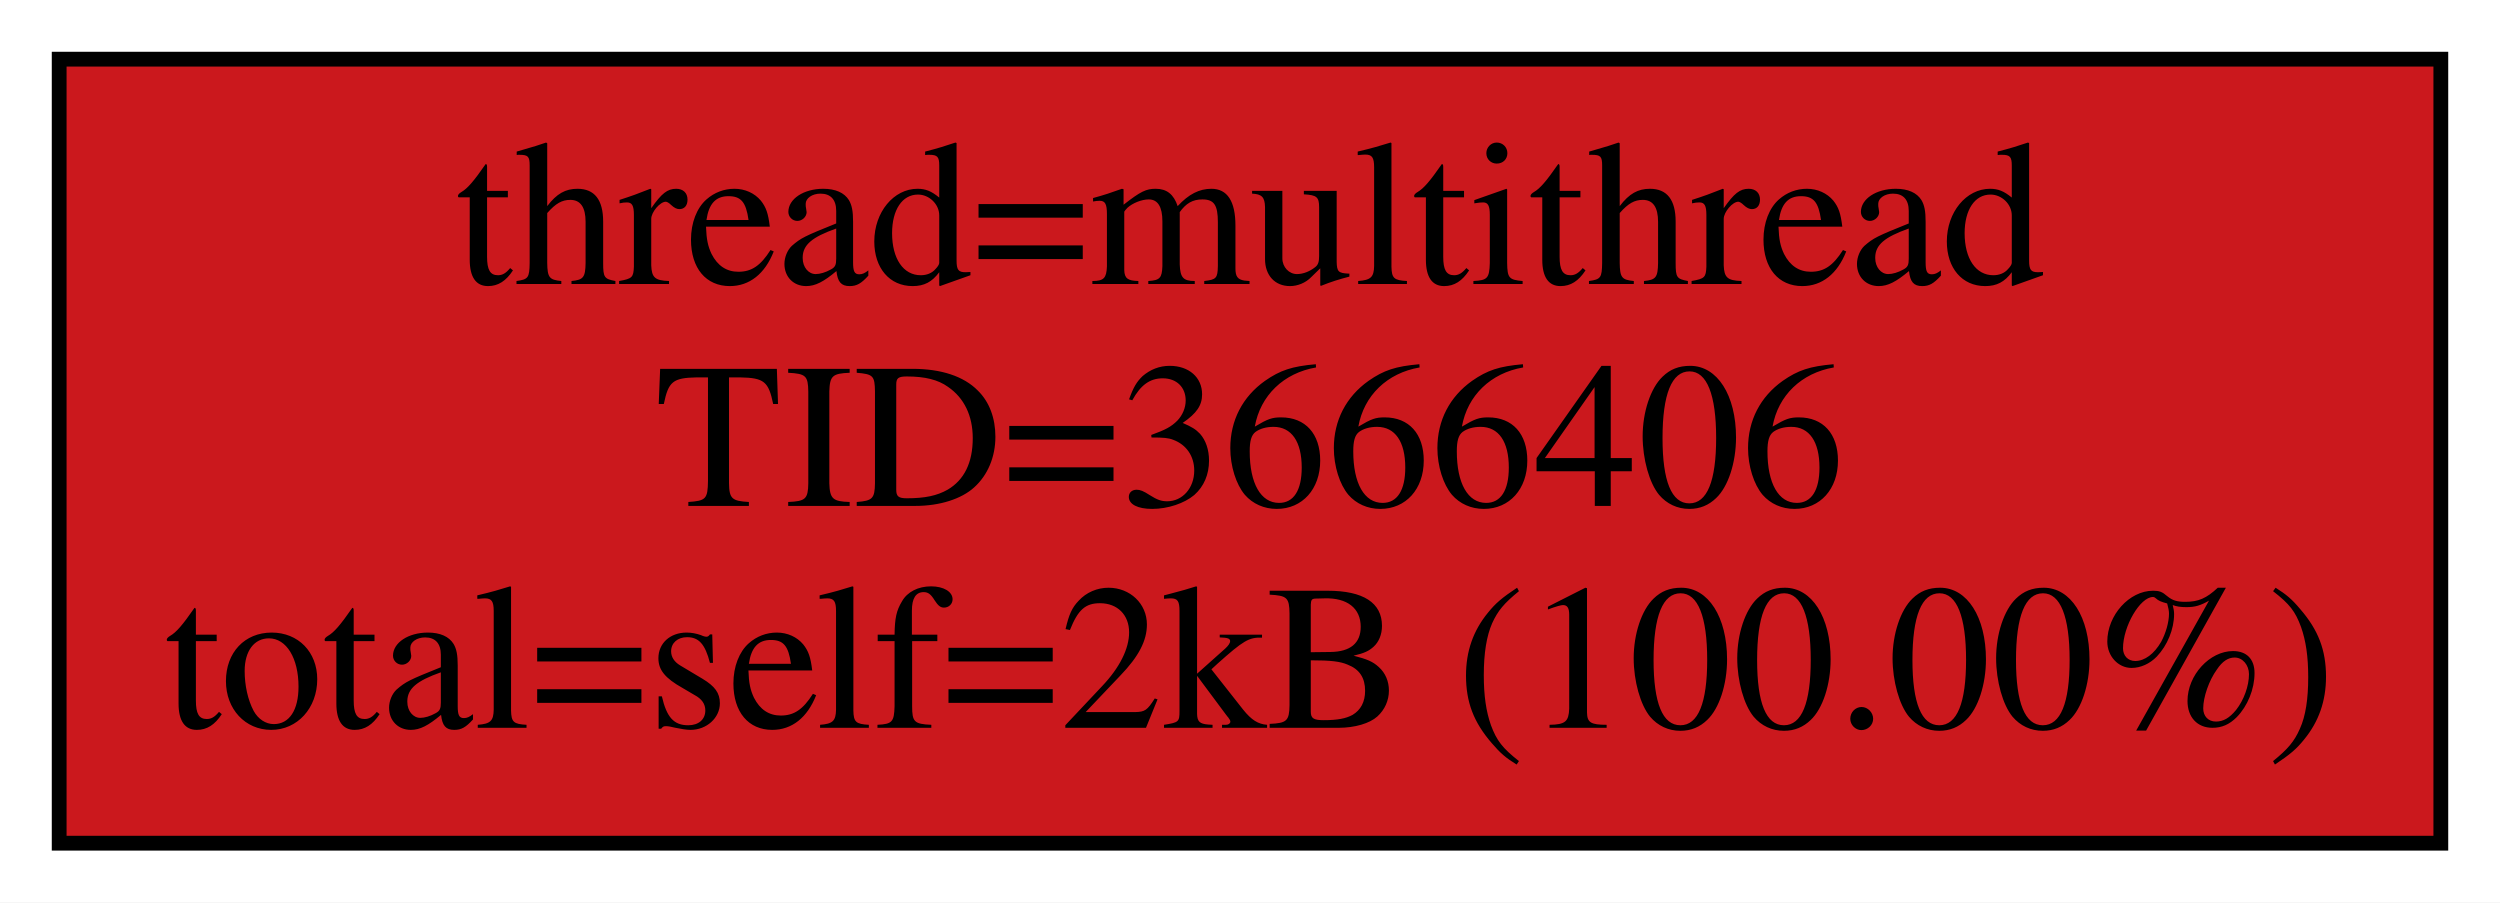
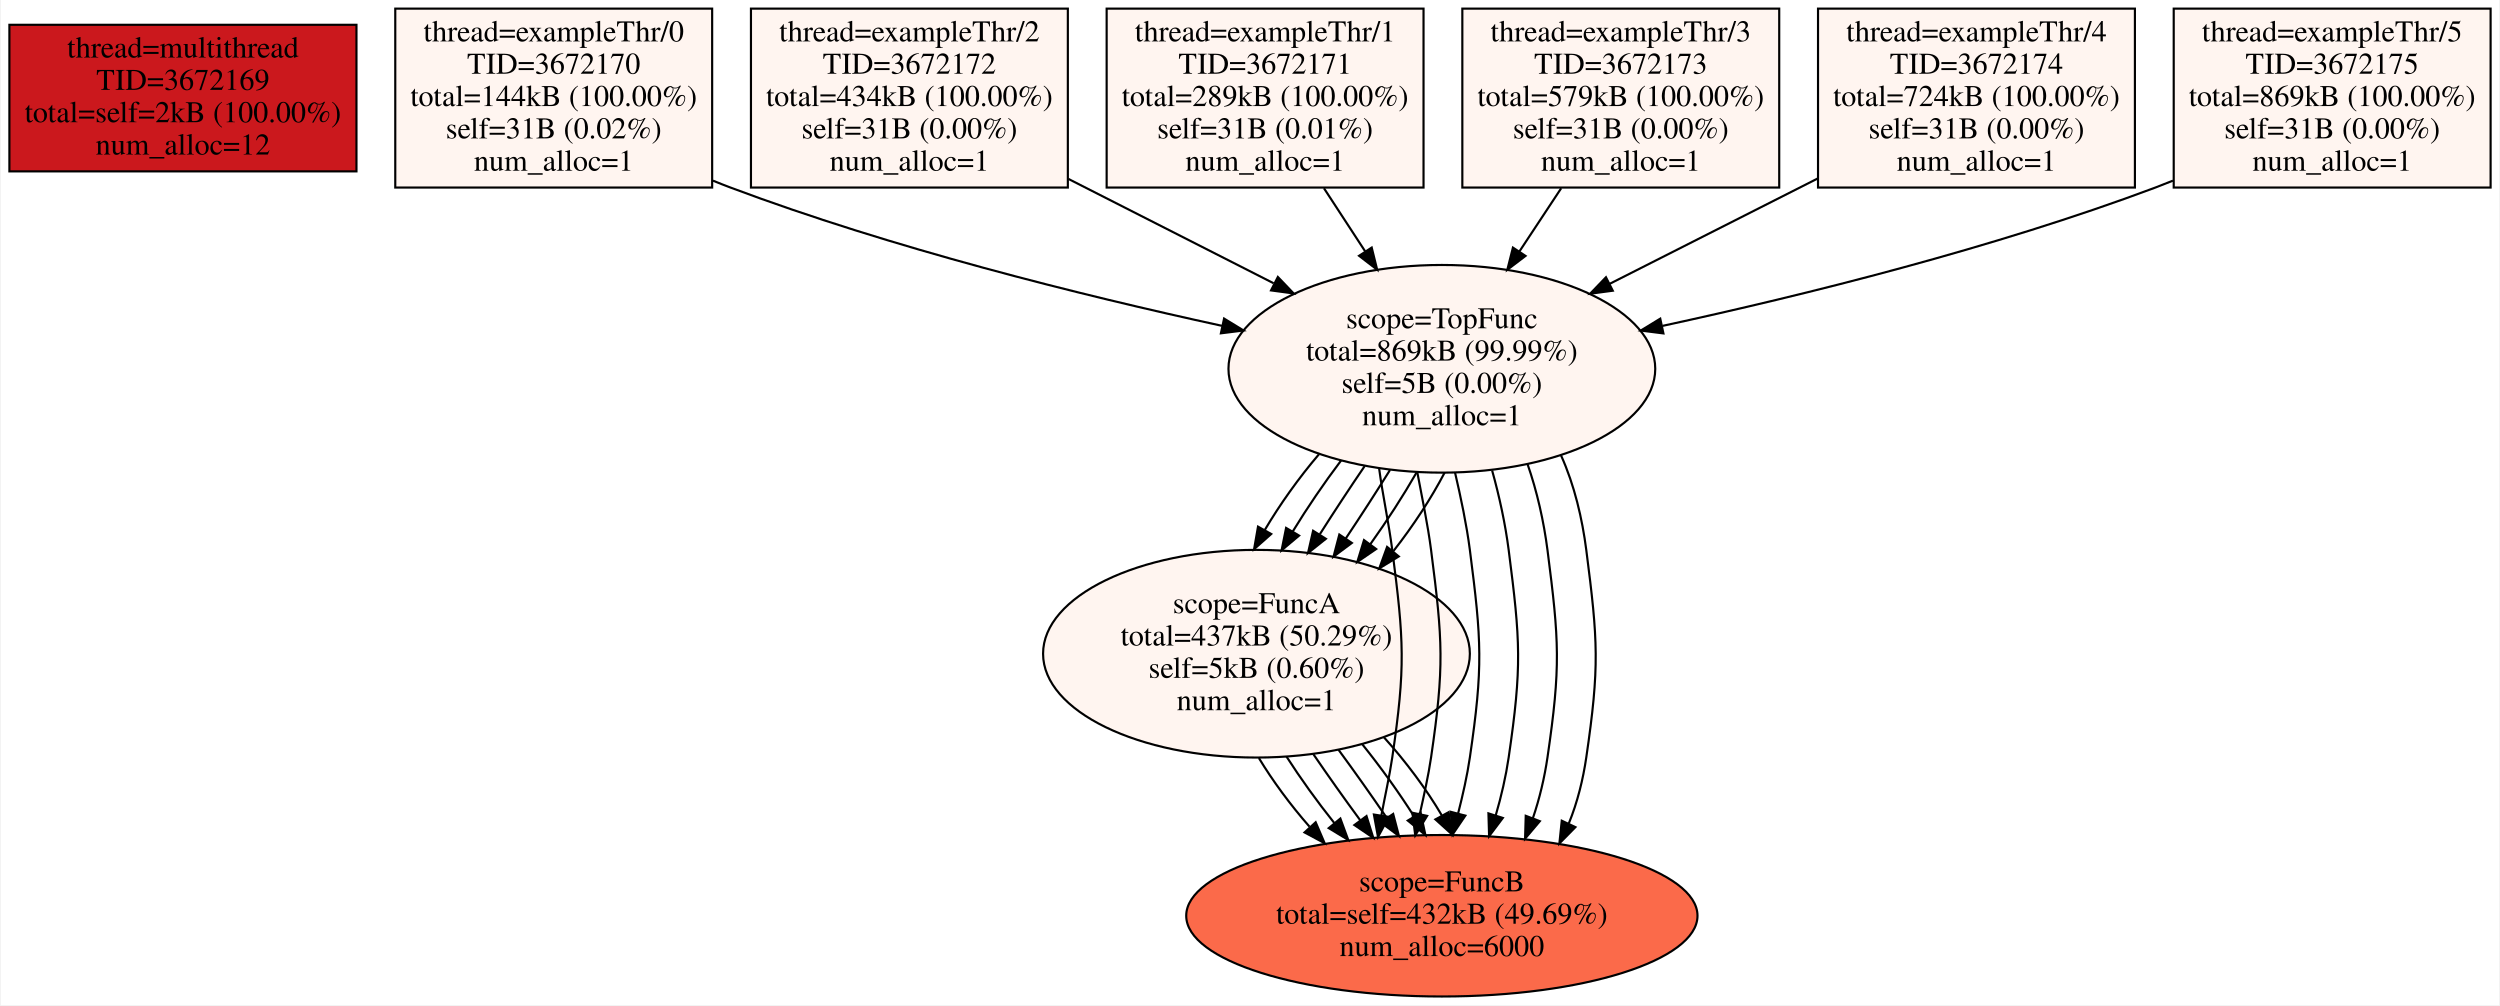
- <svg xmlns="http://www.w3.org/2000/svg" width="169pt" height="61pt" viewBox="0.00 0.00 169.00 61.00">
-   <g id="graph0" class="graph" transform="scale(1 1) rotate(0) translate(4 57)">
-     <polygon fill="#ffffff" stroke="transparent" points="-4,4 -4,-57 165,-57 165,4 -4,4" />
+ <svg xmlns="http://www.w3.org/2000/svg" width="1159pt" height="466pt" viewBox="0.00 0.00 1159.00 466.29">
+   <g id="graph0" class="graph" transform="scale(1 1) rotate(0) translate(4 462.2864)">
+     <polygon fill="#ffffff" stroke="transparent" points="-4,4 -4,-462.286 1155,-462.286 1155,4 -4,4" />
    <g id="node1" class="node">
-       <polygon fill="#cb181d" stroke="#000000" points="161,-53 0,-53 0,0 161,0 161,-53" />
-       <text text-anchor="middle" x="80.5" y="-37.8" font-family="Times,serif" font-size="14.00" fill="#000000">thread=multithread</text>
-       <text text-anchor="middle" x="80.5" y="-22.8" font-family="Times,serif" font-size="14.00" fill="#000000">TID=3666406</text>
-       <text text-anchor="middle" x="80.5" y="-7.8" font-family="Times,serif" font-size="14.00" fill="#000000">total=self=2kB (100.00%)</text>
+       <polygon fill="#cb181d" stroke="#000000" points="161,-450.786 0,-450.786 0,-382.786 161,-382.786 161,-450.786" />
+       <text text-anchor="middle" x="80.5" y="-435.586" font-family="Times,serif" font-size="14.00" fill="#000000">thread=multithread</text>
+       <text text-anchor="middle" x="80.5" y="-420.586" font-family="Times,serif" font-size="14.00" fill="#000000">TID=3672169</text>
+       <text text-anchor="middle" x="80.5" y="-405.586" font-family="Times,serif" font-size="14.00" fill="#000000">total=self=2kB (100.00%)</text>
+       <text text-anchor="middle" x="80.5" y="-390.586" font-family="Times,serif" font-size="14.00" fill="#000000">num_alloc=12</text>
+     </g>
+     <g id="node2" class="node">
+       <polygon fill="#fff5f0" stroke="#000000" points="326,-458.286 179,-458.286 179,-375.286 326,-375.286 326,-458.286" />
+       <text text-anchor="middle" x="252.5" y="-443.086" font-family="Times,serif" font-size="14.00" fill="#000000">thread=exampleThr/0</text>
+       <text text-anchor="middle" x="252.5" y="-428.086" font-family="Times,serif" font-size="14.00" fill="#000000">TID=3672170</text>
+       <text text-anchor="middle" x="252.5" y="-413.086" font-family="Times,serif" font-size="14.00" fill="#000000">total=144kB (100.00%)</text>
+       <text text-anchor="middle" x="252.5" y="-398.086" font-family="Times,serif" font-size="14.00" fill="#000000">self=31B (0.02%)</text>
+       <text text-anchor="middle" x="252.5" y="-383.086" font-family="Times,serif" font-size="14.00" fill="#000000">num_alloc=1</text>
+     </g>
+     <g id="node3" class="node">
+       <ellipse fill="#fff5f0" stroke="#000000" cx="664.5" cy="-291.203" rx="98.99" ry="48.167" />
+       <text text-anchor="middle" x="664.5" y="-310.003" font-family="Times,serif" font-size="14.00" fill="#000000">scope=TopFunc</text>
+       <text text-anchor="middle" x="664.5" y="-295.003" font-family="Times,serif" font-size="14.00" fill="#000000">total=869kB (99.99%)</text>
+       <text text-anchor="middle" x="664.5" y="-280.003" font-family="Times,serif" font-size="14.00" fill="#000000">self=5B (0.00%)</text>
+       <text text-anchor="middle" x="664.5" y="-265.003" font-family="Times,serif" font-size="14.00" fill="#000000">num_alloc=1</text>
+     </g>
+     <g id="edge1" class="edge">
+       <path fill="none" stroke="#000000" d="M326.369,-378.489C329.095,-377.368 331.811,-376.295 334.5,-375.286 409,-347.329 496.379,-325.527 562.502,-311.136" />
+       <polygon fill="#000000" stroke="#000000" points="563.474,-314.507 572.512,-308.979 561.999,-307.664 563.474,-314.507" />
+     </g>
+     <g id="node4" class="node">
+       <ellipse fill="#fff5f0" stroke="#000000" cx="578.5" cy="-159.037" rx="98.99" ry="48.167" />
+       <text text-anchor="middle" x="578.5" y="-177.837" font-family="Times,serif" font-size="14.00" fill="#000000">scope=FuncA</text>
+       <text text-anchor="middle" x="578.5" y="-162.837" font-family="Times,serif" font-size="14.00" fill="#000000">total=437kB (50.29%)</text>
+       <text text-anchor="middle" x="578.5" y="-147.837" font-family="Times,serif" font-size="14.00" fill="#000000">self=5kB (0.60%)</text>
+       <text text-anchor="middle" x="578.5" y="-132.837" font-family="Times,serif" font-size="14.00" fill="#000000">num_alloc=1</text>
+     </g>
+     <g id="edge2" class="edge">
+       <path fill="none" stroke="#000000" d="M607.471,-251.549C598.076,-240.521 589.38,-228.318 582.392,-216.49" />
+       <polygon fill="#000000" stroke="#000000" points="585.328,-214.57 577.398,-207.544 579.216,-217.982 585.328,-214.57" />
+     </g>
+     <g id="edge6" class="edge">
+       <path fill="none" stroke="#000000" d="M617.753,-248.657C609.833,-238.178 602.087,-226.789 595.339,-215.756" />
+       <polygon fill="#000000" stroke="#000000" points="598.265,-213.828 590.157,-207.009 592.242,-217.396 598.265,-213.828" />
+     </g>
+     <g id="edge10" class="edge">
+       <path fill="none" stroke="#000000" d="M628.706,-246.089C621.779,-235.923 614.606,-225.019 607.909,-214.485" />
+       <polygon fill="#000000" stroke="#000000" points="610.698,-212.347 602.41,-205.748 604.774,-216.076 610.698,-212.347" />
+     </g>
+     <g id="edge14" class="edge">
+       <path fill="none" stroke="#000000" d="M640.43,-244.234C634.01,-233.93 626.913,-222.948 619.87,-212.413" />
+       <polygon fill="#000000" stroke="#000000" points="622.742,-210.413 614.247,-204.082 616.94,-214.329 622.742,-210.413" />
+     </g>
+     <g id="edge18" class="edge">
+       <path fill="none" stroke="#000000" d="M652.776,-243.114C646.574,-232.292 639.144,-220.773 631.321,-209.844" />
+       <polygon fill="#000000" stroke="#000000" points="634.02,-207.606 625.277,-201.622 628.38,-211.752 634.02,-207.606" />
+     </g>
+     <g id="edge22" class="edge">
+       <path fill="none" stroke="#000000" d="M665.821,-243.114C659.631,-231.24 651.339,-218.527 642.051,-206.675" />
+       <polygon fill="#000000" stroke="#000000" points="644.514,-204.157 635.476,-198.628 639.093,-208.586 644.514,-204.157" />
+     </g>
+     <g id="node5" class="node">
+       <ellipse fill="#fb6a4a" stroke="#000000" cx="664.5" cy="-37.477" rx="118.588" ry="37.453" />
+       <text text-anchor="middle" x="664.5" y="-48.777" font-family="Times,serif" font-size="14.00" fill="#000000">scope=FuncB</text>
+       <text text-anchor="middle" x="664.5" y="-33.777" font-family="Times,serif" font-size="14.00" fill="#000000">total=self=432kB (49.69%)</text>
+       <text text-anchor="middle" x="664.5" y="-18.777" font-family="Times,serif" font-size="14.00" fill="#000000">num_alloc=6000</text>
+     </g>
+     <g id="edge3" class="edge">
+       <path fill="none" stroke="#000000" d="M635.406,-244.923C637.027,-232.747 639.902,-219.542 641.5,-207.12 646.954,-164.729 647.695,-153.243 641.5,-110.953 640.21,-102.147 638.093,-92.929 636.471,-84.116" />
+       <polygon fill="#000000" stroke="#000000" points="639.892,-83.336 634.874,-74.005 632.978,-84.429 639.892,-83.336" />
+     </g>
+     <g id="edge7" class="edge">
+       <path fill="none" stroke="#000000" d="M653.12,-243.155C655.302,-231.476 657.979,-218.943 659.5,-207.12 664.954,-164.729 665.695,-153.243 659.5,-110.953 658.238,-102.336 656.184,-93.326 654.277,-84.686" />
+       <polygon fill="#000000" stroke="#000000" points="657.669,-83.809 652.16,-74.759 650.822,-85.269 657.669,-83.809" />
+     </g>
+     <g id="edge11" class="edge">
+       <path fill="none" stroke="#000000" d="M670.591,-243.155C673.302,-231.476 675.979,-218.943 677.5,-207.12 682.954,-164.729 683.695,-153.243 677.5,-110.953 676.251,-102.431 674.229,-93.523 672.049,-84.971" />
+       <polygon fill="#000000" stroke="#000000" points="675.39,-83.913 669.454,-75.137 668.622,-85.699 675.39,-83.913" />
+     </g>
+     <g id="edge15" class="edge">
+       <path fill="none" stroke="#000000" d="M687.815,-244.041C691.165,-232.111 693.94,-219.242 695.5,-207.12 700.954,-164.729 701.695,-153.243 695.5,-110.953 694.21,-102.147 692.093,-92.929 689.51,-84.116" />
+       <polygon fill="#000000" stroke="#000000" points="692.78,-82.85 686.414,-74.382 686.11,-84.972 692.78,-82.85" />
+     </g>
+     <g id="edge19" class="edge">
+       <path fill="none" stroke="#000000" d="M704.202,-247.111C708.677,-234.341 711.806,-220.29 713.5,-207.12 718.954,-164.729 719.695,-153.243 713.5,-110.953 712.139,-101.664 709.859,-91.918 706.705,-82.671" />
+       <polygon fill="#000000" stroke="#000000" points="709.946,-81.346 703.104,-73.256 703.408,-83.846 709.946,-81.346" />
+     </g>
+     <g id="edge23" class="edge">
+       <path fill="none" stroke="#000000" d="M719.808,-250.987C726.021,-237.224 729.632,-221.637 731.5,-207.12 736.954,-164.729 737.695,-153.243 731.5,-110.953 730.023,-100.869 727.462,-90.247 723.396,-80.31" />
+       <polygon fill="#000000" stroke="#000000" points="726.452,-78.585 719.021,-71.032 720.12,-81.57 726.452,-78.585" />
+     </g>
+     <g id="edge4" class="edge">
+       <path fill="none" stroke="#000000" d="M579.617,-110.644C585.994,-100.091 594.148,-89.019 603.125,-78.773" />
+       <polygon fill="#000000" stroke="#000000" points="605.961,-80.859 610.135,-71.121 600.799,-76.13 605.961,-80.859" />
+     </g>
+     <g id="edge8" class="edge">
+       <path fill="none" stroke="#000000" d="M592.416,-111.342C598.951,-101.16 606.641,-90.463 614.624,-80.471" />
+       <polygon fill="#000000" stroke="#000000" points="617.423,-82.577 621.073,-72.63 612.017,-78.13 617.423,-82.577" />
+     </g>
+     <g id="edge12" class="edge">
+       <path fill="none" stroke="#000000" d="M604.919,-112.386C611.786,-102.343 619.296,-91.755 626.615,-81.803" />
+       <polygon fill="#000000" stroke="#000000" points="629.542,-83.733 632.699,-73.62 623.924,-79.556 629.542,-83.733" />
+     </g>
+     <g id="edge16" class="edge">
+       <path fill="none" stroke="#000000" d="M616.567,-114.462C624.115,-104.192 631.86,-93.257 638.886,-82.949" />
+       <polygon fill="#000000" stroke="#000000" points="641.915,-84.716 644.598,-74.467 636.109,-80.806 641.915,-84.716" />
+     </g>
+     <g id="edge20" class="edge">
+       <path fill="none" stroke="#000000" d="M627.445,-117.203C636.176,-106.364 644.598,-94.633 651.593,-83.589" />
+       <polygon fill="#000000" stroke="#000000" points="654.667,-85.271 656.876,-74.909 648.687,-81.632 654.667,-85.271" />
+     </g>
+     <g id="edge24" class="edge">
+       <path fill="none" stroke="#000000" d="M637.653,-120.24C648.035,-108.723 657.447,-95.989 664.477,-84.033" />
+       <polygon fill="#000000" stroke="#000000" points="667.648,-85.53 669.366,-75.075 661.503,-82.177 667.648,-85.53" />
+     </g>
+     <g id="node6" class="node">
+       <polygon fill="#fff5f0" stroke="#000000" points="491,-458.286 344,-458.286 344,-375.286 491,-375.286 491,-458.286" />
+       <text text-anchor="middle" x="417.5" y="-443.086" font-family="Times,serif" font-size="14.00" fill="#000000">thread=exampleThr/2</text>
+       <text text-anchor="middle" x="417.5" y="-428.086" font-family="Times,serif" font-size="14.00" fill="#000000">TID=3672172</text>
+       <text text-anchor="middle" x="417.5" y="-413.086" font-family="Times,serif" font-size="14.00" fill="#000000">total=434kB (100.00%)</text>
+       <text text-anchor="middle" x="417.5" y="-398.086" font-family="Times,serif" font-size="14.00" fill="#000000">self=31B (0.00%)</text>
+       <text text-anchor="middle" x="417.5" y="-383.086" font-family="Times,serif" font-size="14.00" fill="#000000">num_alloc=1</text>
+     </g>
+     <g id="edge5" class="edge">
+       <path fill="none" stroke="#000000" d="M491.274,-379.277C521.29,-364.016 556.011,-346.362 586.452,-330.885" />
+       <polygon fill="#000000" stroke="#000000" points="588.423,-333.81 595.751,-326.157 585.251,-327.57 588.423,-333.81" />
+     </g>
+     <g id="node7" class="node">
+       <polygon fill="#fff5f0" stroke="#000000" points="656,-458.286 509,-458.286 509,-375.286 656,-375.286 656,-458.286" />
+       <text text-anchor="middle" x="582.5" y="-443.086" font-family="Times,serif" font-size="14.00" fill="#000000">thread=exampleThr/1</text>
+       <text text-anchor="middle" x="582.5" y="-428.086" font-family="Times,serif" font-size="14.00" fill="#000000">TID=3672171</text>
+       <text text-anchor="middle" x="582.5" y="-413.086" font-family="Times,serif" font-size="14.00" fill="#000000">total=289kB (100.00%)</text>
+       <text text-anchor="middle" x="582.5" y="-398.086" font-family="Times,serif" font-size="14.00" fill="#000000">self=31B (0.01%)</text>
+       <text text-anchor="middle" x="582.5" y="-383.086" font-family="Times,serif" font-size="14.00" fill="#000000">num_alloc=1</text>
+     </g>
+     <g id="edge9" class="edge">
+       <path fill="none" stroke="#000000" d="M609.805,-374.969C615.931,-365.587 622.517,-355.5 628.924,-345.688" />
+       <polygon fill="#000000" stroke="#000000" points="631.955,-347.447 634.492,-337.161 626.094,-343.62 631.955,-347.447" />
+     </g>
+     <g id="node8" class="node">
+       <polygon fill="#fff5f0" stroke="#000000" points="821,-458.286 674,-458.286 674,-375.286 821,-375.286 821,-458.286" />
+       <text text-anchor="middle" x="747.5" y="-443.086" font-family="Times,serif" font-size="14.00" fill="#000000">thread=exampleThr/3</text>
+       <text text-anchor="middle" x="747.5" y="-428.086" font-family="Times,serif" font-size="14.00" fill="#000000">TID=3672173</text>
+       <text text-anchor="middle" x="747.5" y="-413.086" font-family="Times,serif" font-size="14.00" fill="#000000">total=579kB (100.00%)</text>
+       <text text-anchor="middle" x="747.5" y="-398.086" font-family="Times,serif" font-size="14.00" fill="#000000">self=31B (0.00%)</text>
+       <text text-anchor="middle" x="747.5" y="-383.086" font-family="Times,serif" font-size="14.00" fill="#000000">num_alloc=1</text>
+     </g>
+     <g id="edge13" class="edge">
+       <path fill="none" stroke="#000000" d="M719.862,-374.969C713.662,-365.587 706.995,-355.5 700.51,-345.688" />
+       <polygon fill="#000000" stroke="#000000" points="703.308,-343.574 694.874,-337.161 697.468,-347.433 703.308,-343.574" />
+     </g>
+     <g id="node9" class="node">
+       <polygon fill="#fff5f0" stroke="#000000" points="986,-458.286 839,-458.286 839,-375.286 986,-375.286 986,-458.286" />
+       <text text-anchor="middle" x="912.5" y="-443.086" font-family="Times,serif" font-size="14.00" fill="#000000">thread=exampleThr/4</text>
+       <text text-anchor="middle" x="912.5" y="-428.086" font-family="Times,serif" font-size="14.00" fill="#000000">TID=3672174</text>
+       <text text-anchor="middle" x="912.5" y="-413.086" font-family="Times,serif" font-size="14.00" fill="#000000">total=724kB (100.00%)</text>
+       <text text-anchor="middle" x="912.5" y="-398.086" font-family="Times,serif" font-size="14.00" fill="#000000">self=31B (0.00%)</text>
+       <text text-anchor="middle" x="912.5" y="-383.086" font-family="Times,serif" font-size="14.00" fill="#000000">num_alloc=1</text>
+     </g>
+     <g id="edge17" class="edge">
+       <path fill="none" stroke="#000000" d="M838.763,-379.447C808.354,-364.049 773.091,-346.192 742.273,-330.586" />
+       <polygon fill="#000000" stroke="#000000" points="743.788,-327.43 733.286,-326.035 740.626,-333.675 743.788,-327.43" />
+     </g>
+     <g id="node10" class="node">
+       <polygon fill="#fff5f0" stroke="#000000" points="1151,-458.286 1004,-458.286 1004,-375.286 1151,-375.286 1151,-458.286" />
+       <text text-anchor="middle" x="1077.5" y="-443.086" font-family="Times,serif" font-size="14.00" fill="#000000">thread=exampleThr/5</text>
+       <text text-anchor="middle" x="1077.5" y="-428.086" font-family="Times,serif" font-size="14.00" fill="#000000">TID=3672175</text>
+       <text text-anchor="middle" x="1077.5" y="-413.086" font-family="Times,serif" font-size="14.00" fill="#000000">total=869kB (100.00%)</text>
+       <text text-anchor="middle" x="1077.5" y="-398.086" font-family="Times,serif" font-size="14.00" fill="#000000">self=31B (0.00%)</text>
+       <text text-anchor="middle" x="1077.5" y="-383.086" font-family="Times,serif" font-size="14.00" fill="#000000">num_alloc=1</text>
+     </g>
+     <g id="edge21" class="edge">
+       <path fill="none" stroke="#000000" d="M1003.632,-378.487C1000.906,-377.366 998.189,-376.294 995.5,-375.286 920.778,-347.277 833.134,-325.478 766.81,-311.101" />
+       <polygon fill="#000000" stroke="#000000" points="767.28,-307.622 756.769,-308.946 765.811,-314.466 767.28,-307.622" />
    </g>
  </g>
</svg>
